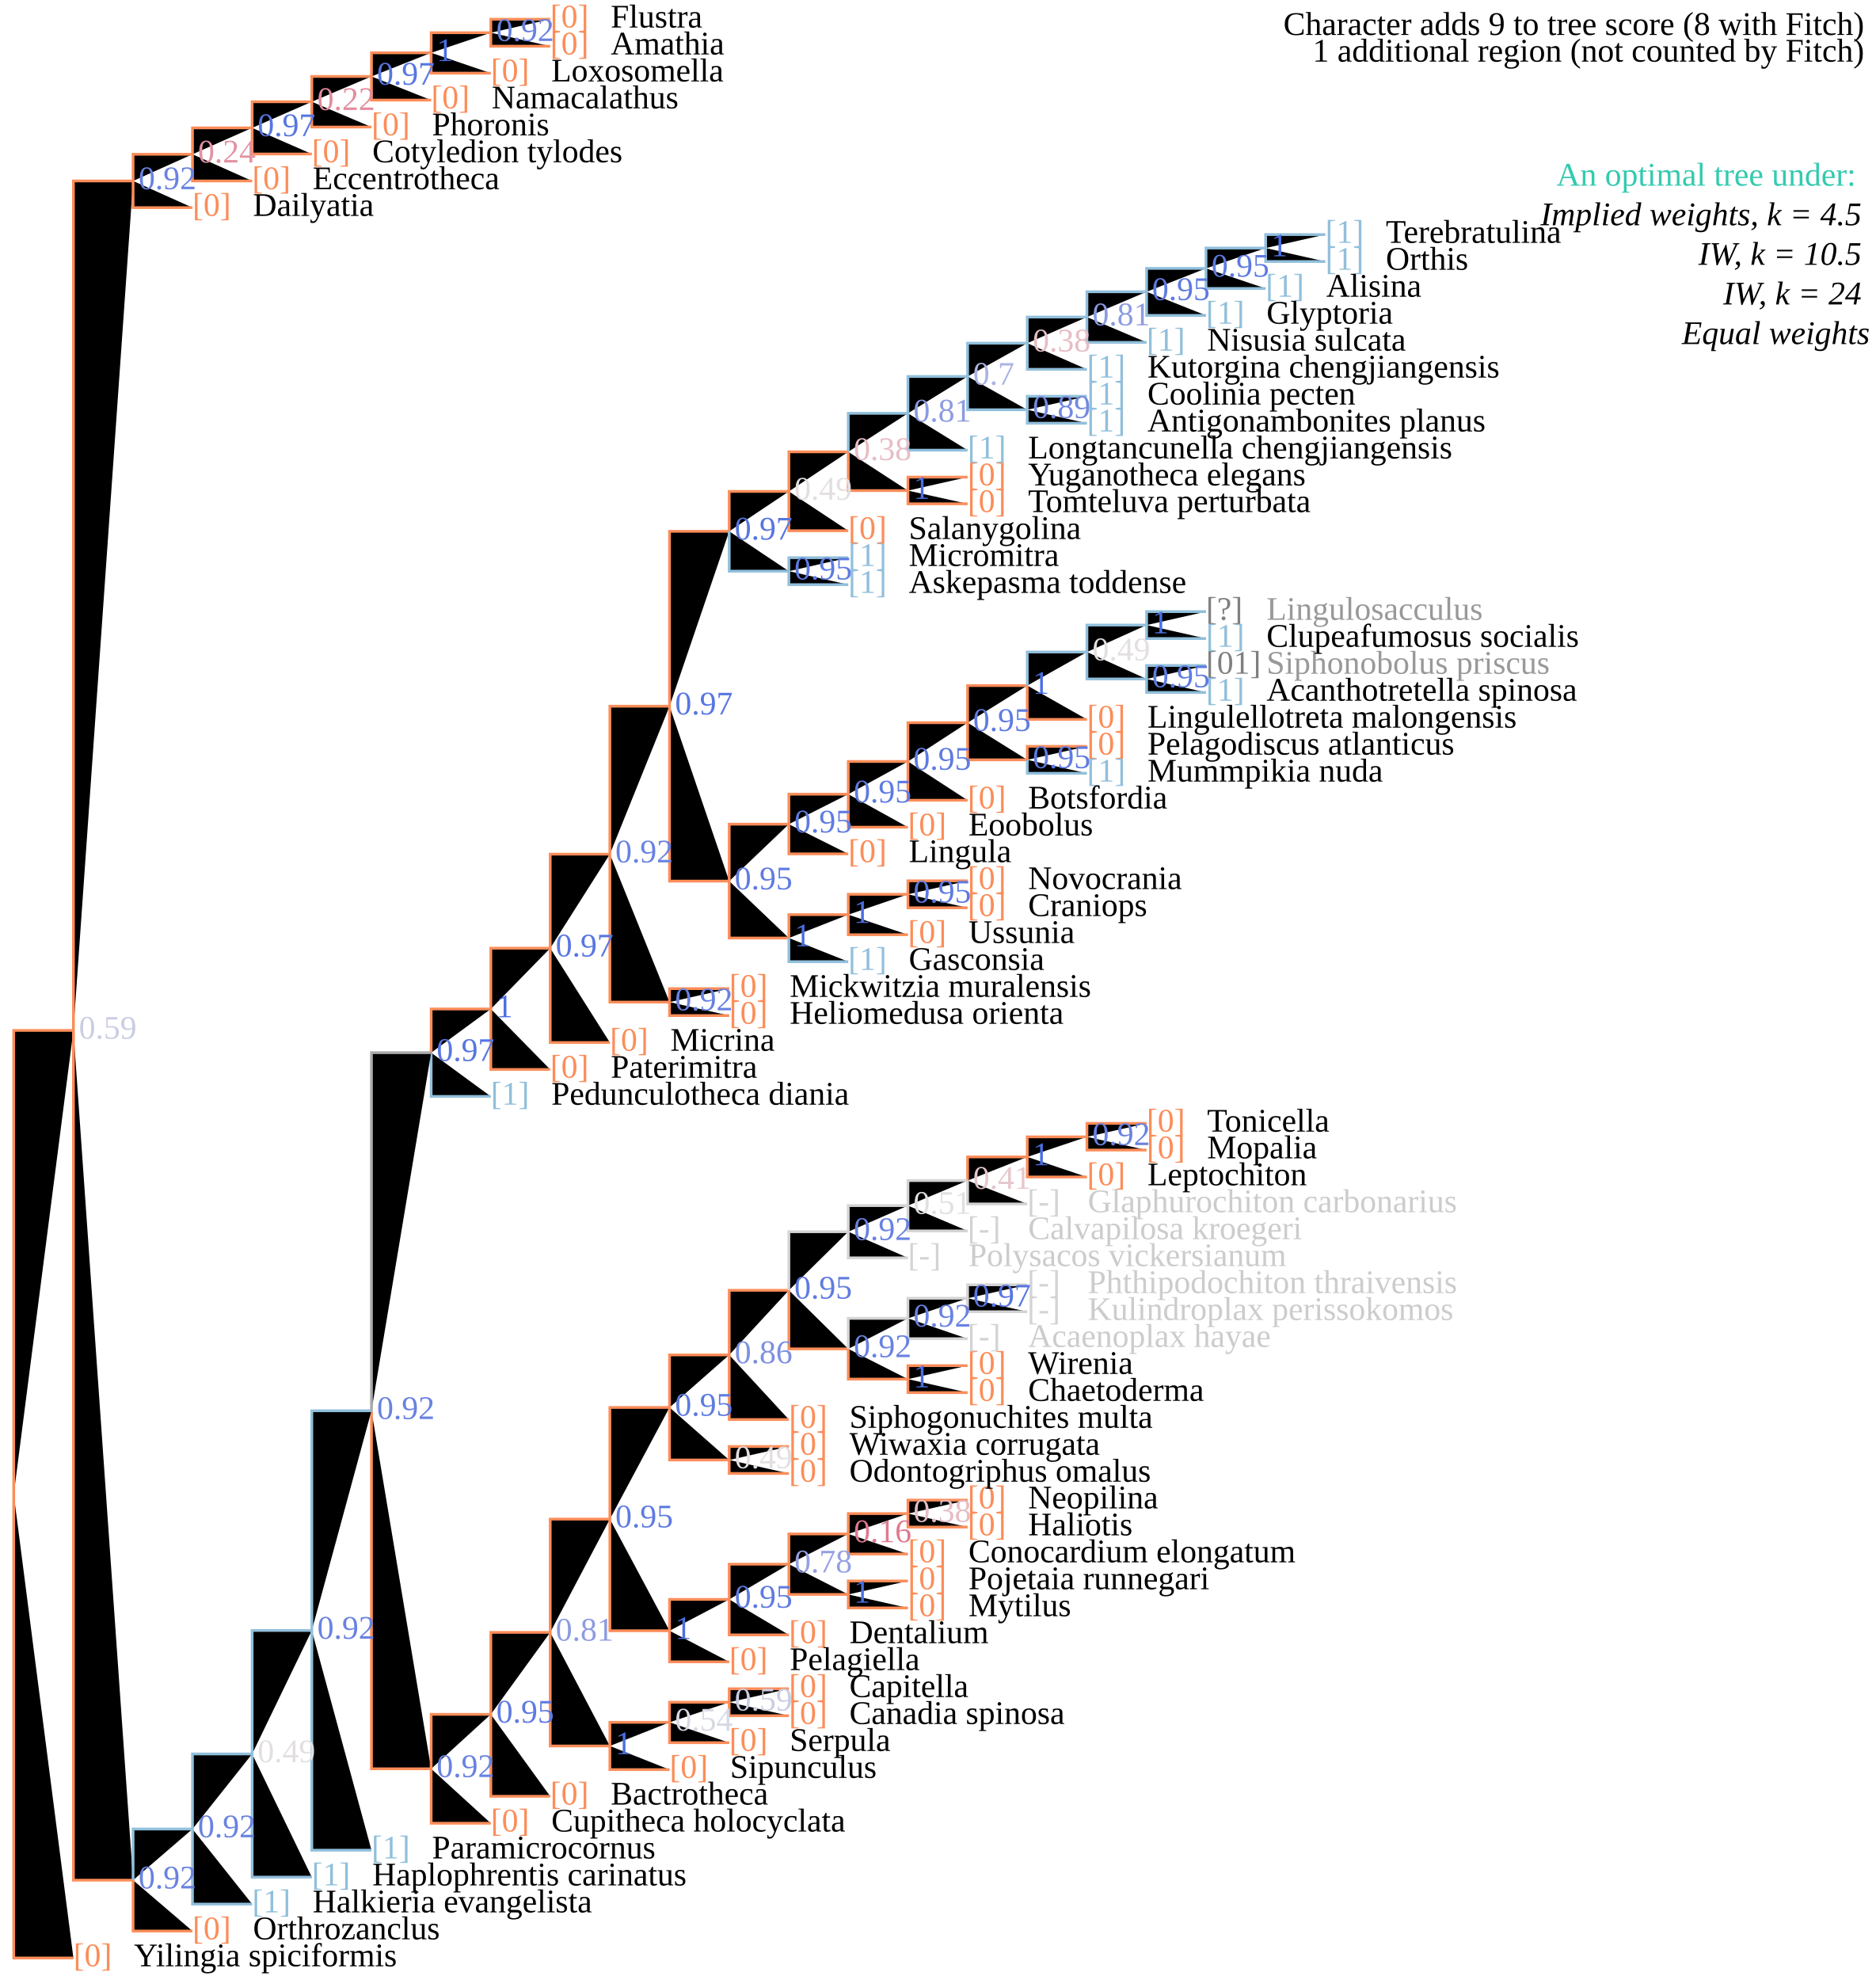
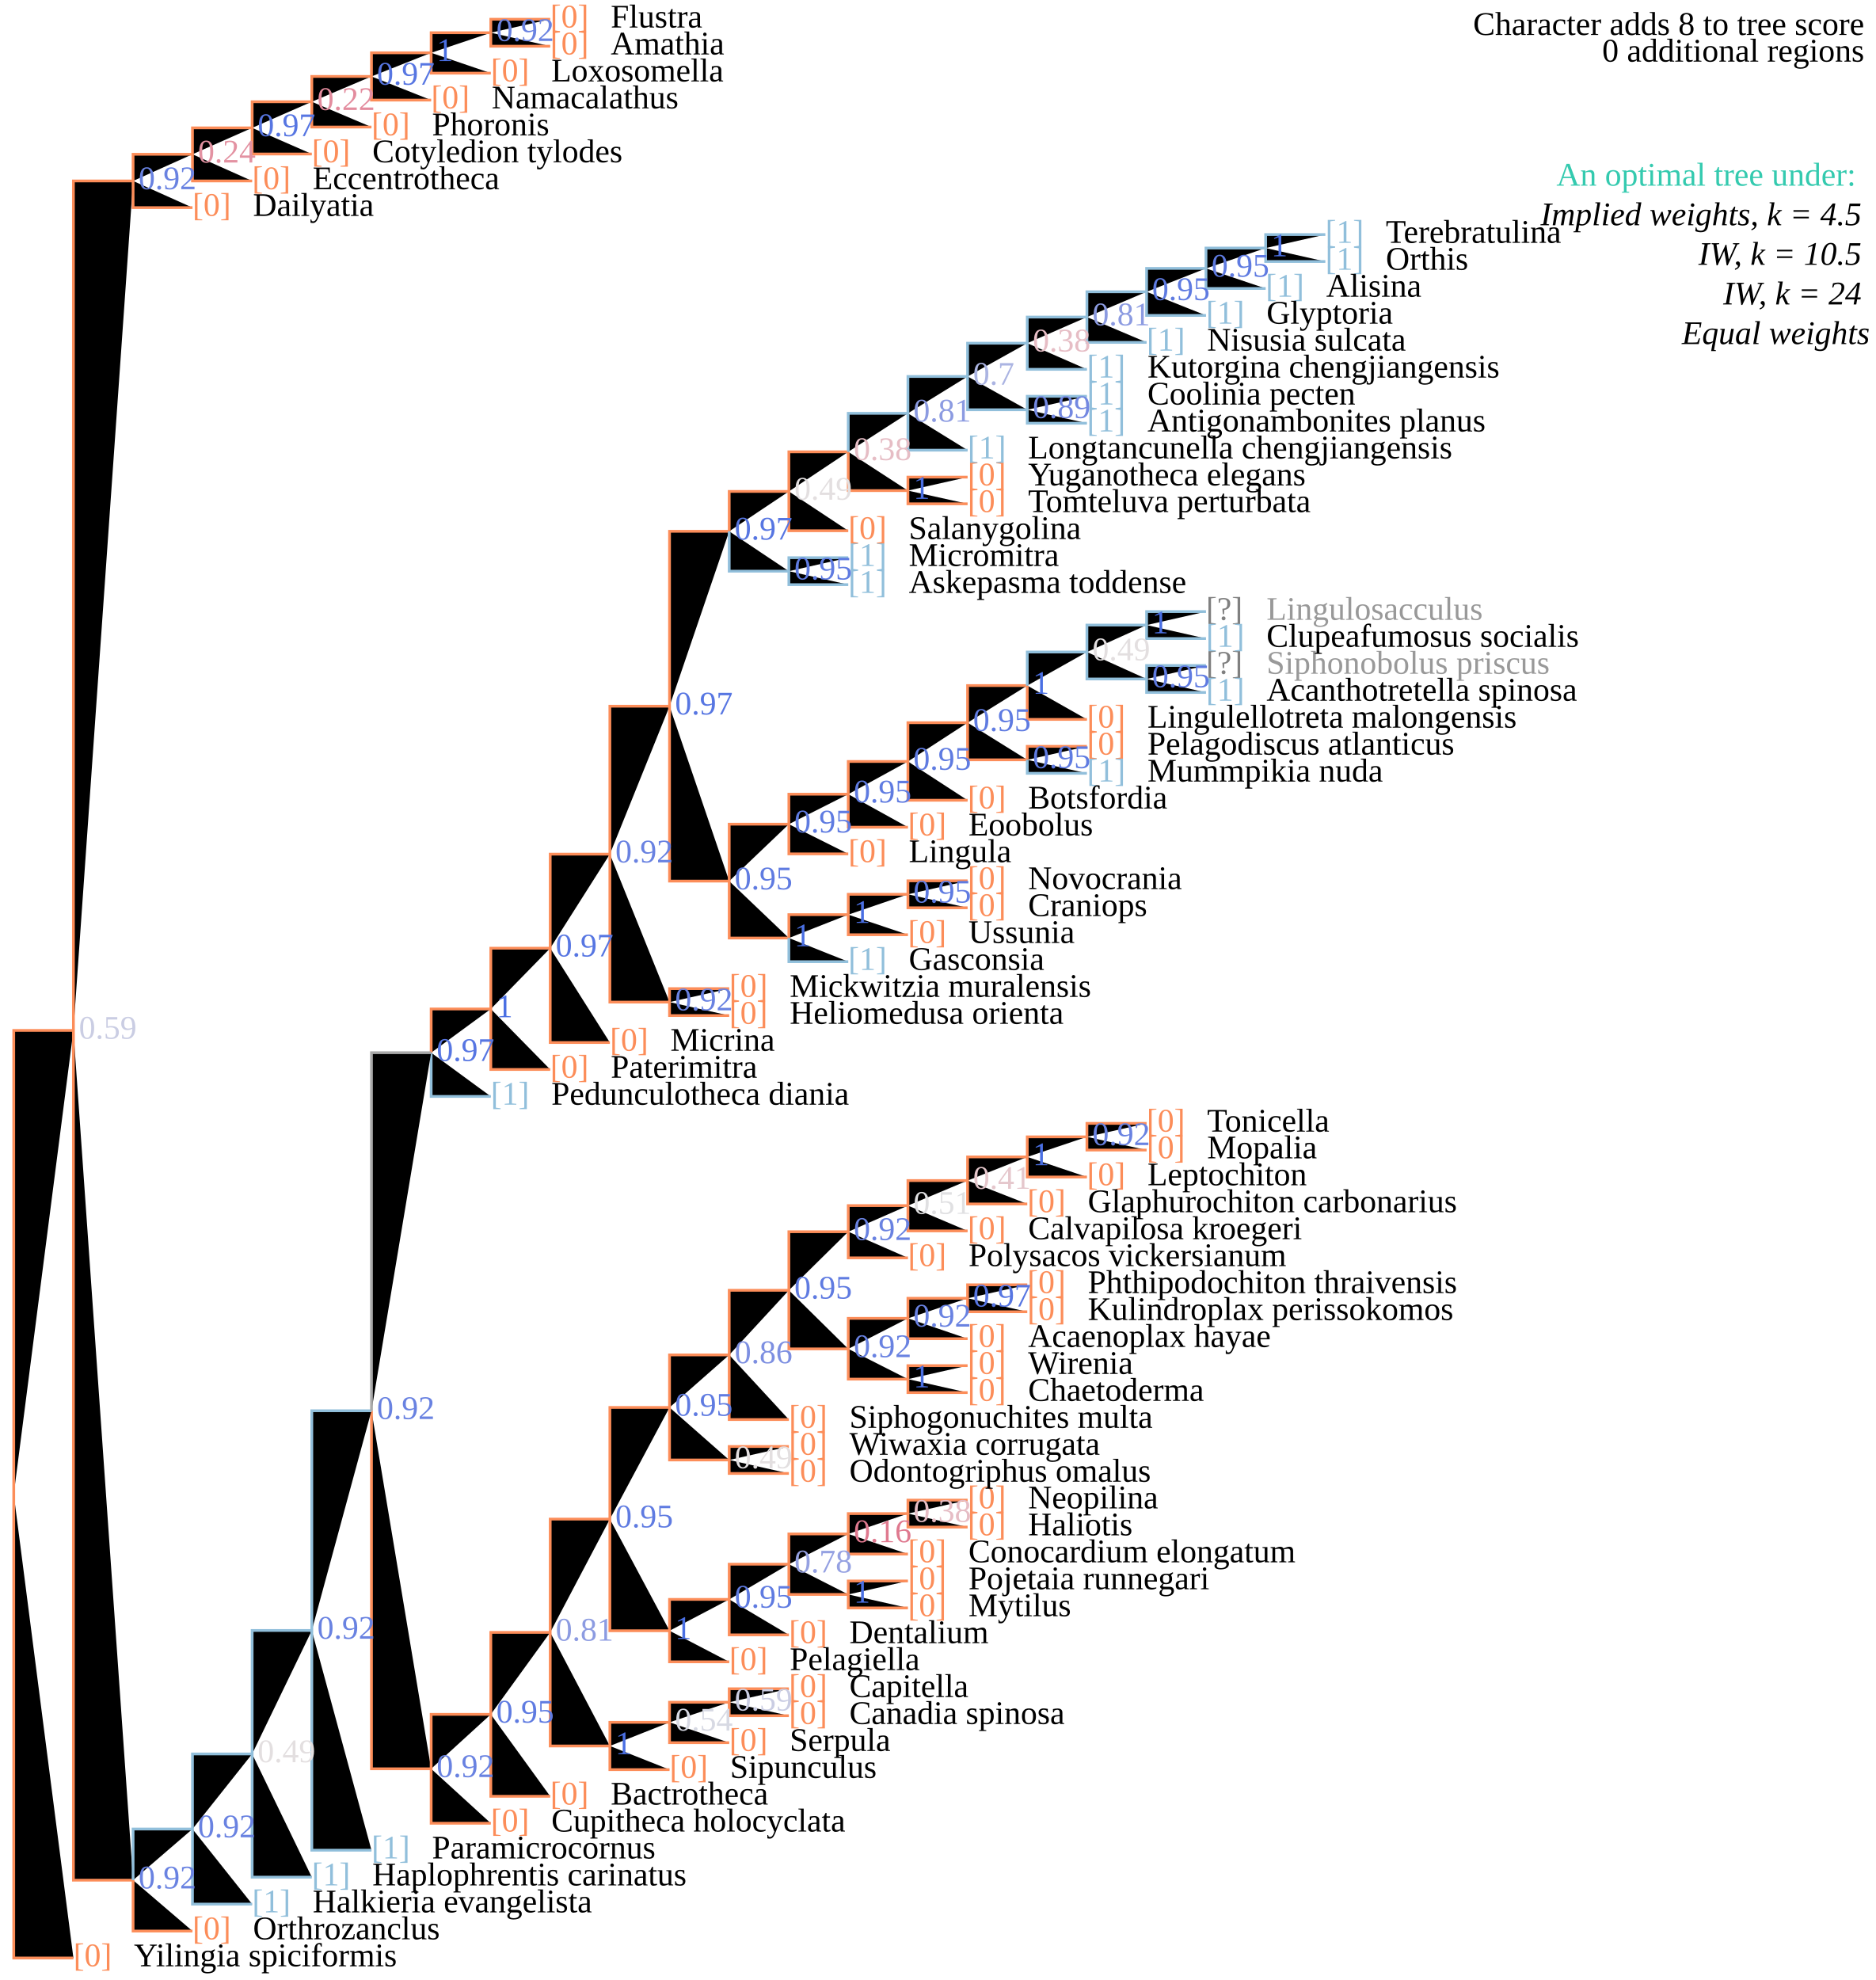
<svg xmlns="http://www.w3.org/2000/svg" version="1.1" viewBox="0 0 682 720" preserveAspectRatio="xMidYMid meet" class="tree" data-char="153">
-   <text x="678" y="12.7" text-anchor="end" class="stepsLabel">Character adds <tspan class="score">9</tspan> to tree score (<tspan class="score fitch">8</tspan> with Fitch)</text>
+   <text x="678" y="12.7" text-anchor="end" class="stepsLabel">Character adds <tspan class="score">8</tspan> to tree score</text>
  <text x="678" y="22.4" text-anchor="end" class="stepsLabel">
-     <tspan class="score">1</tspan> additional region (not counted by Fitch)</text>
+     <tspan class="score">0</tspan> additional regions</text>
  <text x="678" y="32.1" text-anchor="end" class="stepsLabel" />
  <text x="678" y="51.5" text-anchor="end" class="stepsLabel">
    <tspan dy="16" fill="#34caaf">An optimal tree under:</tspan>
    <tspan x="680" style="font-style:italic" class="notThisAn" dy="1.2em">Implied weights, k = 4.5</tspan>
    <tspan x="680" style="font-style:italic" class="notThisAn" dy="1.2em">IW, k = 10.5</tspan>
    <tspan x="680" style="font-style:italic" class="notThisAn" dy="1.2em">IW, k = 24</tspan>
    <tspan x="680" style="font-style:italic" class="thisAn" dy="1.2em">Equal weights</tspan>
  </text>
  <text x="286.9" y="617.1" fill="#fc8d59" class="flag">[0]</text>
  <text x="308.9" y="617.1" fill="#000" class="taxonLabel">Capitella</text>
  <text x="286.9" y="626.9" fill="#fc8d59" class="flag">[0]</text>
  <text x="308.9" y="626.9" fill="#000" class="taxonLabel">Canadia spinosa</text>
  <text x="265.2" y="636.7" fill="#fc8d59" class="flag">[0]</text>
  <text x="287.2" y="636.7" fill="#000" class="taxonLabel">Serpula</text>
  <text x="243.5" y="646.5" fill="#fc8d59" class="flag">[0]</text>
  <text x="265.5" y="646.5" fill="#000" class="taxonLabel">Sipunculus</text>
  <text x="330.2" y="577.9" fill="#fc8d59" class="flag">[0]</text>
  <text x="352.2" y="577.9" fill="#000" class="taxonLabel">Pojetaia runnegari</text>
  <text x="330.2" y="587.7" fill="#fc8d59" class="flag">[0]</text>
  <text x="352.2" y="587.7" fill="#000" class="taxonLabel">Mytilus</text>
  <text x="351.9" y="548.5" fill="#fc8d59" class="flag">[0]</text>
  <text x="373.9" y="548.5" fill="#000" class="taxonLabel">Neopilina</text>
  <text x="351.9" y="558.3" fill="#fc8d59" class="flag">[0]</text>
  <text x="373.9" y="558.3" fill="#000" class="taxonLabel">Haliotis</text>
  <text x="330.2" y="568.1" fill="#fc8d59" class="flag">[0]</text>
  <text x="352.2" y="568.1" fill="#000" class="taxonLabel">Conocardium elongatum</text>
  <text x="286.9" y="597.5" fill="#fc8d59" class="flag">[0]</text>
  <text x="308.9" y="597.5" fill="#000" class="taxonLabel">Dentalium</text>
  <text x="265.2" y="607.3" fill="#fc8d59" class="flag">[0]</text>
  <text x="287.2" y="607.3" fill="#000" class="taxonLabel">Pelagiella</text>
  <text x="286.9" y="529" fill="#fc8d59" class="flag">[0]</text>
  <text x="308.9" y="529" fill="#000" class="taxonLabel">Wiwaxia corrugata</text>
  <text x="286.9" y="538.8" fill="#fc8d59" class="flag">[0]</text>
  <text x="308.9" y="538.8" fill="#000" class="taxonLabel">Odontogriphus omalus</text>
  <text x="351.9" y="499.6" fill="#fc8d59" class="flag">[0]</text>
  <text x="373.9" y="499.6" fill="#000" class="taxonLabel">Wirenia</text>
  <text x="351.9" y="509.4" fill="#fc8d59" class="flag">[0]</text>
  <text x="373.9" y="509.4" fill="#000" class="taxonLabel">Chaetoderma</text>
-   <text x="373.6" y="470.2" fill="lightgrey" class="flag">[-]</text>
-   <text x="395.6" y="470.2" fill="#ccc" class="taxonLabel">Phthipodochiton thraivensis</text>
-   <text x="373.6" y="480" fill="lightgrey" class="flag">[-]</text>
-   <text x="395.6" y="480" fill="#ccc" class="taxonLabel">Kulindroplax perissokomos</text>
-   <text x="351.9" y="489.8" fill="lightgrey" class="flag">[-]</text>
-   <text x="373.9" y="489.8" fill="#ccc" class="taxonLabel">Acaenoplax hayae</text>
+   <text x="373.6" y="470.2" fill="#fc8d59" class="flag">[0]</text>
+   <text x="395.6" y="470.2" fill="#000" class="taxonLabel">Phthipodochiton thraivensis</text>
+   <text x="373.6" y="480" fill="#fc8d59" class="flag">[0]</text>
+   <text x="395.6" y="480" fill="#000" class="taxonLabel">Kulindroplax perissokomos</text>
+   <text x="351.9" y="489.8" fill="#fc8d59" class="flag">[0]</text>
+   <text x="373.9" y="489.8" fill="#000" class="taxonLabel">Acaenoplax hayae</text>
  <text x="417" y="411.5" fill="#fc8d59" class="flag">[0]</text>
  <text x="439" y="411.5" fill="#000" class="taxonLabel">Tonicella</text>
  <text x="417" y="421.2" fill="#fc8d59" class="flag">[0]</text>
  <text x="439" y="421.2" fill="#000" class="taxonLabel">Mopalia</text>
  <text x="395.3" y="431" fill="#fc8d59" class="flag">[0]</text>
  <text x="417.3" y="431" fill="#000" class="taxonLabel">Leptochiton</text>
-   <text x="373.6" y="440.8" fill="lightgrey" class="flag">[-]</text>
-   <text x="395.6" y="440.8" fill="#ccc" class="taxonLabel">Glaphurochiton carbonarius</text>
-   <text x="351.9" y="450.6" fill="lightgrey" class="flag">[-]</text>
-   <text x="373.9" y="450.6" fill="#ccc" class="taxonLabel">Calvapilosa kroegeri</text>
-   <text x="330.2" y="460.4" fill="lightgrey" class="flag">[-]</text>
-   <text x="352.2" y="460.4" fill="#ccc" class="taxonLabel">Polysacos vickersianum</text>
+   <text x="373.6" y="440.8" fill="#fc8d59" class="flag">[0]</text>
+   <text x="395.6" y="440.8" fill="#000" class="taxonLabel">Glaphurochiton carbonarius</text>
+   <text x="351.9" y="450.6" fill="#fc8d59" class="flag">[0]</text>
+   <text x="373.9" y="450.6" fill="#000" class="taxonLabel">Calvapilosa kroegeri</text>
+   <text x="330.2" y="460.4" fill="#fc8d59" class="flag">[0]</text>
+   <text x="352.2" y="460.4" fill="#000" class="taxonLabel">Polysacos vickersianum</text>
  <text x="286.9" y="519.2" fill="#fc8d59" class="flag">[0]</text>
  <text x="308.9" y="519.2" fill="#000" class="taxonLabel">Siphogonuchites multa</text>
  <text x="200.1" y="656.2" fill="#fc8d59" class="flag">[0]</text>
  <text x="222.1" y="656.2" fill="#000" class="taxonLabel">Bactrotheca</text>
  <text x="178.5" y="666" fill="#fc8d59" class="flag">[0]</text>
  <text x="200.5" y="666" fill="#000" class="taxonLabel">Cupitheca holocyclata</text>
  <text x="265.2" y="362.5" fill="#fc8d59" class="flag">[0]</text>
  <text x="287.2" y="362.5" fill="#000" class="taxonLabel">Mickwitzia muralensis</text>
  <text x="265.2" y="372.3" fill="#fc8d59" class="flag">[0]</text>
  <text x="287.2" y="372.3" fill="#000" class="taxonLabel">Heliomedusa orienta</text>
  <text x="351.9" y="323.3" fill="#fc8d59" class="flag">[0]</text>
  <text x="373.9" y="323.3" fill="#000" class="taxonLabel">Novocrania</text>
  <text x="351.9" y="333.1" fill="#fc8d59" class="flag">[0]</text>
  <text x="373.9" y="333.1" fill="#000" class="taxonLabel">Craniops</text>
  <text x="330.2" y="342.9" fill="#fc8d59" class="flag">[0]</text>
  <text x="352.2" y="342.9" fill="#000" class="taxonLabel">Ussunia</text>
  <text x="308.5" y="352.7" fill="#91bfdb" class="flag">[1]</text>
  <text x="330.5" y="352.7" fill="#000" class="taxonLabel">Gasconsia</text>
  <text x="395.3" y="274.4" fill="#fc8d59" class="flag">[0]</text>
  <text x="417.3" y="274.4" fill="#000" class="taxonLabel">Pelagodiscus atlanticus</text>
  <text x="395.3" y="284.2" fill="#91bfdb" class="flag">[1]</text>
  <text x="417.3" y="284.2" fill="#000" class="taxonLabel">Mummpikia nuda</text>
-   <text x="438.6" y="245" fill="grey" class="flag">[01]</text>
+   <text x="438.6" y="245" fill="grey" class="flag">[?]</text>
  <text x="460.6" y="245" fill="#999" class="taxonLabel">Siphonobolus priscus</text>
  <text x="438.6" y="254.8" fill="#91bfdb" class="flag">[1]</text>
  <text x="460.6" y="254.8" fill="#000" class="taxonLabel">Acanthotretella spinosa</text>
  <text x="438.6" y="225.4" fill="grey" class="flag">[?]</text>
  <text x="460.6" y="225.4" fill="#999" class="taxonLabel">Lingulosacculus</text>
  <text x="438.6" y="235.2" fill="#91bfdb" class="flag">[1]</text>
  <text x="460.6" y="235.2" fill="#000" class="taxonLabel">Clupeafumosus socialis</text>
  <text x="395.3" y="264.6" fill="#fc8d59" class="flag">[0]</text>
  <text x="417.3" y="264.6" fill="#000" class="taxonLabel">Lingulellotreta malongensis</text>
  <text x="351.9" y="294" fill="#fc8d59" class="flag">[0]</text>
  <text x="373.9" y="294" fill="#000" class="taxonLabel">Botsfordia</text>
  <text x="330.2" y="303.8" fill="#fc8d59" class="flag">[0]</text>
  <text x="352.2" y="303.8" fill="#000" class="taxonLabel">Eoobolus</text>
  <text x="308.5" y="313.5" fill="#fc8d59" class="flag">[0]</text>
  <text x="330.5" y="313.5" fill="#000" class="taxonLabel">Lingula</text>
  <text x="308.5" y="205.8" fill="#91bfdb" class="flag">[1]</text>
  <text x="330.5" y="205.8" fill="#000" class="taxonLabel">Micromitra</text>
  <text x="308.5" y="215.6" fill="#91bfdb" class="flag">[1]</text>
  <text x="330.5" y="215.6" fill="#000" class="taxonLabel">Askepasma toddense</text>
  <text x="351.9" y="176.5" fill="#fc8d59" class="flag">[0]</text>
  <text x="373.9" y="176.5" fill="#000" class="taxonLabel">Yuganotheca elegans</text>
  <text x="351.9" y="186.2" fill="#fc8d59" class="flag">[0]</text>
  <text x="373.9" y="186.2" fill="#000" class="taxonLabel">Tomteluva perturbata</text>
  <text x="395.3" y="147.1" fill="#91bfdb" class="flag">[1]</text>
  <text x="417.3" y="147.1" fill="#000" class="taxonLabel">Coolinia pecten</text>
  <text x="395.3" y="156.9" fill="#91bfdb" class="flag">[1]</text>
  <text x="417.3" y="156.9" fill="#000" class="taxonLabel">Antigonambonites planus</text>
  <text x="482" y="88.3" fill="#91bfdb" class="flag">[1]</text>
  <text x="504" y="88.3" fill="#000" class="taxonLabel">Terebratulina</text>
  <text x="482" y="98.1" fill="#91bfdb" class="flag">[1]</text>
  <text x="504" y="98.1" fill="#000" class="taxonLabel">Orthis</text>
  <text x="460.3" y="107.9" fill="#91bfdb" class="flag">[1]</text>
  <text x="482.3" y="107.9" fill="#000" class="taxonLabel">Alisina</text>
  <text x="438.6" y="117.7" fill="#91bfdb" class="flag">[1]</text>
  <text x="460.6" y="117.7" fill="#000" class="taxonLabel">Glyptoria</text>
  <text x="417" y="127.5" fill="#91bfdb" class="flag">[1]</text>
  <text x="439" y="127.5" fill="#000" class="taxonLabel">Nisusia sulcata</text>
  <text x="395.3" y="137.3" fill="#91bfdb" class="flag">[1]</text>
  <text x="417.3" y="137.3" fill="#000" class="taxonLabel">Kutorgina chengjiangensis</text>
  <text x="351.9" y="166.7" fill="#91bfdb" class="flag">[1]</text>
  <text x="373.9" y="166.7" fill="#000" class="taxonLabel">Longtancunella chengjiangensis</text>
  <text x="308.5" y="196" fill="#fc8d59" class="flag">[0]</text>
  <text x="330.5" y="196" fill="#000" class="taxonLabel">Salanygolina</text>
  <text x="221.8" y="382.1" fill="#fc8d59" class="flag">[0]</text>
  <text x="243.8" y="382.1" fill="#000" class="taxonLabel">Micrina</text>
  <text x="200.1" y="391.9" fill="#fc8d59" class="flag">[0]</text>
  <text x="222.1" y="391.9" fill="#000" class="taxonLabel">Paterimitra</text>
  <text x="178.5" y="401.7" fill="#91bfdb" class="flag">[1]</text>
  <text x="200.5" y="401.7" fill="#000" class="taxonLabel">Pedunculotheca diania</text>
  <text x="135.1" y="675.8" fill="#91bfdb" class="flag">[1]</text>
  <text x="157.1" y="675.8" fill="#000" class="taxonLabel">Paramicrocornus</text>
  <text x="113.4" y="685.6" fill="#91bfdb" class="flag">[1]</text>
  <text x="135.4" y="685.6" fill="#000" class="taxonLabel">Haplophrentis carinatus</text>
  <text x="91.7" y="695.4" fill="#91bfdb" class="flag">[1]</text>
  <text x="113.7" y="695.4" fill="#000" class="taxonLabel">Halkieria evangelista</text>
  <text x="70" y="705.2" fill="#fc8d59" class="flag">[0]</text>
  <text x="92" y="705.2" fill="#000" class="taxonLabel">Orthrozanclus</text>
  <text x="200.1" y="10" fill="#fc8d59" class="flag">[0]</text>
  <text x="222.1" y="10" fill="#000" class="taxonLabel">Flustra</text>
  <text x="200.1" y="19.8" fill="#fc8d59" class="flag">[0]</text>
  <text x="222.1" y="19.8" fill="#000" class="taxonLabel">Amathia</text>
  <text x="178.5" y="29.6" fill="#fc8d59" class="flag">[0]</text>
  <text x="200.5" y="29.6" fill="#000" class="taxonLabel">Loxosomella</text>
  <text x="156.8" y="39.4" fill="#fc8d59" class="flag">[0]</text>
  <text x="178.8" y="39.4" fill="#000" class="taxonLabel">Namacalathus</text>
  <text x="135.1" y="49.2" fill="#fc8d59" class="flag">[0]</text>
  <text x="157.1" y="49.2" fill="#000" class="taxonLabel">Phoronis</text>
  <text x="113.4" y="59" fill="#fc8d59" class="flag">[0]</text>
  <text x="135.4" y="59" fill="#000" class="taxonLabel">Cotyledion tylodes</text>
  <text x="91.7" y="68.8" fill="#fc8d59" class="flag">[0]</text>
  <text x="113.7" y="68.8" fill="#000" class="taxonLabel">Eccentrotheca</text>
  <text x="70" y="78.5" fill="#fc8d59" class="flag">[0]</text>
  <text x="92" y="78.5" fill="#000" class="taxonLabel">Dailyatia</text>
  <text x="26.7" y="715" fill="#fc8d59" class="flag">[0]</text>
  <text x="48.7" y="715" fill="#000" class="taxonLabel">Yilingia spiciformis</text>
-   <path d="M5,543.4V374.7H26.7M26.7,374.7V65.8H48.4M48.4,65.8V56.1H70M70,56.1V46.5H91.7M91.7,46.5V37H113.4M113.4,37V27.8H135.1M135.1,27.8V19.2H156.8M156.8,19.2V11.9H178.5M178.5,11.9V7H200.1M178.5,11.9V16.8H200.1M156.8,19.2V26.6H178.5M135.1,27.8V36.4H156.8M113.4,37V46.2H135.1M91.7,46.5V56H113.4M70,56.1V65.8H91.7M48.4,65.8V75.5H70M26.7,374.7V683.7H48.4M156.8,382.8V366.9H178.5M178.5,366.9V344.8H200.1M200.1,344.8V310.6H221.8M221.8,310.6V256.8H243.5M243.5,256.8V193.2H265.2M265.2,193.2V178.7H286.9M286.9,178.7V164.3H308.5M308.5,164.3V178.4H330.2M330.2,178.4V173.5H351.9M330.2,178.4V183.2H351.9M286.9,178.7V193H308.5M243.5,256.8V320.4H265.2M265.2,320.4V299.7H286.9M286.9,299.7V288.8H308.5M308.5,288.8V276.9H330.2M330.2,276.9V262.8H351.9M351.9,262.8V249.3H373.6M373.6,249.3V261.6H395.3M351.9,262.8V276.3H373.6M373.6,276.3V271.4H395.3M330.2,276.9V291H351.9M308.5,288.8V300.8H330.2M286.9,299.7V310.5H308.5M265.2,320.4V341.1H286.9M286.9,341.1V332.6H308.5M308.5,332.6V325.2H330.2M330.2,325.2V320.3H351.9M330.2,325.2V330.1H351.9M308.5,332.6V339.9H330.2M221.8,310.6V364.4H243.5M243.5,364.4V359.5H265.2M243.5,364.4V369.3H265.2M200.1,344.8V379.1H221.8M178.5,366.9V388.9H200.1M135.1,513V643.2H156.8M156.8,643.2V623.4H178.5M178.5,623.4V593.6H200.1M200.1,593.6V552.4H221.8M221.8,552.4V511.8H243.5M243.5,511.8V492.7H265.2M265.2,492.7V469.2H286.9M351.9,429.3V420.7H373.6M373.6,420.7V413.4H395.3M395.3,413.4V408.5H417M395.3,413.4V418.2H417M373.6,420.7V428H395.3M286.9,469.2V490.5H308.5M308.5,490.5V501.5H330.2M330.2,501.5V496.6H351.9M330.2,501.5V506.4H351.9M265.2,492.7V516.2H286.9M243.5,511.8V530.9H265.2M265.2,530.9V526H286.9M265.2,530.9V535.8H286.9M221.8,552.4V593H243.5M243.5,593V581.6H265.2M265.2,581.6V568.8H286.9M286.9,568.8V557.8H308.5M308.5,557.8V550.4H330.2M330.2,550.4V545.5H351.9M330.2,550.4V555.3H351.9M308.5,557.8V565.1H330.2M286.9,568.8V579.8H308.5M308.5,579.8V574.9H330.2M308.5,579.8V584.7H330.2M265.2,581.6V594.5H286.9M243.5,593V604.3H265.2M200.1,593.6V634.9H221.8M221.8,634.9V626.3H243.5M243.5,626.3V619H265.2M265.2,619V614.1H286.9M265.2,619V623.9H286.9M243.5,626.3V633.7H265.2M221.8,634.9V643.5H243.5M178.5,623.4V653.2H200.1M156.8,643.2V663H178.5M48.4,683.7V702.2H70M5,543.4V712H26.7" stroke="#fc8d59" />
+   <path d="M5,543.4V374.7H26.7M26.7,374.7V65.8H48.4M48.4,65.8V56.1H70M70,56.1V46.5H91.7M91.7,46.5V37H113.4M113.4,37V27.8H135.1M135.1,27.8V19.2H156.8M156.8,19.2V11.9H178.5M178.5,11.9V7H200.1M178.5,11.9V16.8H200.1M156.8,19.2V26.6H178.5M135.1,27.8V36.4H156.8M113.4,37V46.2H135.1M91.7,46.5V56H113.4M70,56.1V65.8H91.7M48.4,65.8V75.5H70M26.7,374.7V683.7H48.4M156.8,382.8V366.9H178.5M178.5,366.9V344.8H200.1M200.1,344.8V310.6H221.8M221.8,310.6V256.8H243.5M243.5,256.8V193.2H265.2M265.2,193.2V178.7H286.9M286.9,178.7V164.3H308.5M308.5,164.3V178.4H330.2M330.2,178.4V173.5H351.9M330.2,178.4V183.2H351.9M286.9,178.7V193H308.5M243.5,256.8V320.4H265.2M265.2,320.4V299.7H286.9M286.9,299.7V288.8H308.5M308.5,288.8V276.9H330.2M330.2,276.9V262.8H351.9M351.9,262.8V249.3H373.6M373.6,249.3V261.6H395.3M351.9,262.8V276.3H373.6M373.6,276.3V271.4H395.3M330.2,276.9V291H351.9M308.5,288.8V300.8H330.2M286.9,299.7V310.5H308.5M265.2,320.4V341.1H286.9M286.9,341.1V332.6H308.5M308.5,332.6V325.2H330.2M330.2,325.2V320.3H351.9M330.2,325.2V330.1H351.9M308.5,332.6V339.9H330.2M221.8,310.6V364.4H243.5M243.5,364.4V359.5H265.2M243.5,364.4V369.3H265.2M200.1,344.8V379.1H221.8M178.5,366.9V388.9H200.1M135.1,513V643.2H156.8M156.8,643.2V623.4H178.5M178.5,623.4V593.6H200.1M200.1,593.6V552.4H221.8M221.8,552.4V511.8H243.5M243.5,511.8V492.7H265.2M265.2,492.7V469.2H286.9M286.9,469.2V447.9H308.5M308.5,447.9V438.4H330.2M330.2,438.4V429.3H351.9M351.9,429.3V420.7H373.6M373.6,420.7V413.4H395.3M395.3,413.4V408.5H417M395.3,413.4V418.2H417M373.6,420.7V428H395.3M351.9,429.3V437.8H373.6M330.2,438.4V447.6H351.9M308.5,447.9V457.4H330.2M286.9,469.2V490.5H308.5M308.5,490.5V479.4H330.2M330.2,479.4V472.1H351.9M351.9,472.1V467.2H373.6M351.9,472.1V477H373.6M330.2,479.4V486.8H351.9M308.5,490.5V501.5H330.2M330.2,501.5V496.6H351.9M330.2,501.5V506.4H351.9M265.2,492.7V516.2H286.9M243.5,511.8V530.9H265.2M265.2,530.9V526H286.9M265.2,530.9V535.8H286.9M221.8,552.4V593H243.5M243.5,593V581.6H265.2M265.2,581.6V568.8H286.9M286.9,568.8V557.8H308.5M308.5,557.8V550.4H330.2M330.2,550.4V545.5H351.9M330.2,550.4V555.3H351.9M308.5,557.8V565.1H330.2M286.9,568.8V579.8H308.5M308.5,579.8V574.9H330.2M308.5,579.8V584.7H330.2M265.2,581.6V594.5H286.9M243.5,593V604.3H265.2M200.1,593.6V634.9H221.8M221.8,634.9V626.3H243.5M243.5,626.3V619H265.2M265.2,619V614.1H286.9M265.2,619V623.9H286.9M243.5,626.3V633.7H265.2M221.8,634.9V643.5H243.5M178.5,623.4V653.2H200.1M156.8,643.2V663H178.5M48.4,683.7V702.2H70M5,543.4V712H26.7" stroke="#fc8d59" />
  <path d="M48.4,683.7V665.1H70M70,665.1V637.8H91.7M91.7,637.8V592.9H113.4M113.4,592.9V513H135.1M308.5,164.3V150.3H330.2M330.2,150.3V136.9H351.9M351.9,136.9V124.8H373.6M373.6,124.8V115.3H395.3M395.3,115.3V106.1H417M417,106.1V97.6H438.6M438.6,97.6V90.2H460.3M460.3,90.2V85.3H482M460.3,90.2V95.1H482M438.6,97.6V104.9H460.3M417,106.1V114.7H438.6M395.3,115.3V124.5H417M373.6,124.8V134.3H395.3M351.9,136.9V149H373.6M373.6,149V144.1H395.3M373.6,149V153.9H395.3M330.2,150.3V163.7H351.9M265.2,193.2V207.7H286.9M286.9,207.7V202.8H308.5M286.9,207.7V212.6H308.5M373.6,249.3V237.1H395.3M395.3,237.1V227.3H417M417,227.3V222.4H438.6M417,227.3V232.2H438.6M395.3,237.1V246.9H417M417,246.9V242H438.6M417,246.9V251.8H438.6M373.6,276.3V281.2H395.3M286.9,341.1V349.7H308.5M156.8,382.8V398.7H178.5M113.4,592.9V672.8H135.1M91.7,637.8V682.6H113.4M70,665.1V692.4H91.7" stroke="#91bfdb" />
  <path d="M135.1,513V382.8H156.8" stroke="darkgrey" />
-   <path d="M286.9,469.2V447.9H308.5M308.5,447.9V438.4H330.2M330.2,438.4V429.3H351.9M351.9,429.3V437.8H373.6M330.2,438.4V447.6H351.9M308.5,447.9V457.4H330.2M308.5,490.5V479.4H330.2M330.2,479.4V472.1H351.9M351.9,472.1V467.2H373.6M351.9,472.1V477H373.6M330.2,479.4V486.8H351.9" stroke="lightgrey" class="inapplicable" />
  <text x="28.7" y="377.7" class="node" fill="#CACDE3">0.59</text>
  <text x="50.4" y="68.8" class="node" fill="#6982E1">0.92</text>
  <text x="72" y="59.1" class="node" fill="#E392A2">0.24</text>
  <text x="93.7" y="49.5" class="node" fill="#5776E2">0.97</text>
  <text x="115.4" y="40" class="node" fill="#E38C9E">0.22</text>
  <text x="137.1" y="30.8" class="node" fill="#5776E2">0.97</text>
  <text x="158.8" y="22.2" class="node" fill="#4A6FE3">1</text>
  <text x="180.5" y="14.9" class="node" fill="#6982E1">0.92</text>
  <text x="50.4" y="686.7" class="node" fill="#6982E1">0.92</text>
  <text x="72" y="668.1" class="node" fill="#6982E1">0.92</text>
  <text x="93.7" y="640.8" class="node" fill="#E3DFE0">0.49</text>
  <text x="115.4" y="595.9" class="node" fill="#6982E1">0.92</text>
  <text x="137.1" y="516" class="node" fill="#6982E1">0.92</text>
  <text x="158.8" y="385.8" class="node" fill="#5776E2">0.97</text>
  <text x="180.5" y="369.9" class="node" fill="#4A6FE3">1</text>
  <text x="202.1" y="347.8" class="node" fill="#5776E2">0.97</text>
  <text x="223.8" y="313.6" class="node" fill="#6982E1">0.92</text>
  <text x="245.5" y="259.8" class="node" fill="#5776E2">0.97</text>
  <text x="267.2" y="196.2" class="node" fill="#5776E2">0.97</text>
  <text x="288.9" y="181.7" class="node" fill="#E3DFE0">0.49</text>
  <text x="310.5" y="167.3" class="node" fill="#E6BDC5">0.38</text>
  <text x="332.2" y="153.3" class="node" fill="#8C9BE1">0.81</text>
  <text x="353.9" y="139.9" class="node" fill="#ABB4E2">0.7</text>
  <text x="375.6" y="127.8" class="node" fill="#E6BDC5">0.38</text>
  <text x="397.3" y="118.3" class="node" fill="#8C9BE1">0.81</text>
  <text x="419" y="109.1" class="node" fill="#5F7BE1">0.95</text>
  <text x="440.6" y="100.6" class="node" fill="#5F7BE1">0.95</text>
  <text x="462.3" y="93.2" class="node" fill="#4A6FE3">1</text>
  <text x="375.6" y="152" class="node" fill="#7388E1">0.89</text>
  <text x="332.2" y="181.4" class="node" fill="#4A6FE3">1</text>
  <text x="288.9" y="210.7" class="node" fill="#5F7BE1">0.95</text>
  <text x="267.2" y="323.4" class="node" fill="#5F7BE1">0.95</text>
  <text x="288.9" y="302.7" class="node" fill="#5F7BE1">0.95</text>
  <text x="310.5" y="291.8" class="node" fill="#5F7BE1">0.95</text>
  <text x="332.2" y="279.9" class="node" fill="#5F7BE1">0.95</text>
  <text x="353.9" y="265.8" class="node" fill="#5F7BE1">0.95</text>
  <text x="375.6" y="252.3" class="node" fill="#4A6FE3">1</text>
  <text x="397.3" y="240.1" class="node" fill="#E3DFE0">0.49</text>
  <text x="419" y="230.3" class="node" fill="#4A6FE3">1</text>
  <text x="419" y="249.9" class="node" fill="#5F7BE1">0.95</text>
  <text x="375.6" y="279.3" class="node" fill="#5F7BE1">0.95</text>
  <text x="288.9" y="344.1" class="node" fill="#4A6FE3">1</text>
  <text x="310.5" y="335.6" class="node" fill="#4A6FE3">1</text>
  <text x="332.2" y="328.2" class="node" fill="#5F7BE1">0.95</text>
  <text x="245.5" y="367.4" class="node" fill="#6982E1">0.92</text>
  <text x="158.8" y="646.2" class="node" fill="#6982E1">0.92</text>
  <text x="180.5" y="626.4" class="node" fill="#5F7BE1">0.95</text>
  <text x="202.1" y="596.6" class="node" fill="#8C9BE1">0.81</text>
  <text x="223.8" y="555.4" class="node" fill="#5F7BE1">0.95</text>
  <text x="245.5" y="514.8" class="node" fill="#5F7BE1">0.95</text>
  <text x="267.2" y="495.7" class="node" fill="#7D8FE1">0.86</text>
  <text x="288.9" y="472.2" class="node" fill="#5F7BE1">0.95</text>
  <text x="310.5" y="450.9" class="node" fill="#6982E1">0.92</text>
  <text x="332.2" y="441.4" class="node" fill="#E0E0E2">0.51</text>
  <text x="353.9" y="432.3" class="node" fill="#E5C7CC">0.41</text>
  <text x="375.6" y="423.7" class="node" fill="#4A6FE3">1</text>
  <text x="397.3" y="416.4" class="node" fill="#6982E1">0.92</text>
  <text x="310.5" y="493.5" class="node" fill="#6982E1">0.92</text>
  <text x="332.2" y="482.4" class="node" fill="#6982E1">0.92</text>
  <text x="353.9" y="475.1" class="node" fill="#5776E2">0.97</text>
  <text x="332.2" y="504.5" class="node" fill="#4A6FE3">1</text>
  <text x="267.2" y="533.9" class="node" fill="#E3DFE0">0.49</text>
  <text x="245.5" y="596" class="node" fill="#4A6FE3">1</text>
  <text x="267.2" y="584.6" class="node" fill="#5F7BE1">0.95</text>
  <text x="288.9" y="571.8" class="node" fill="#95A1E2">0.78</text>
  <text x="310.5" y="560.8" class="node" fill="#DF798F">0.16</text>
  <text x="332.2" y="553.4" class="node" fill="#E6BDC5">0.38</text>
  <text x="310.5" y="582.8" class="node" fill="#4A6FE3">1</text>
  <text x="223.8" y="637.9" class="node" fill="#4A6FE3">1</text>
  <text x="245.5" y="629.3" class="node" fill="#D7D9E3">0.54</text>
  <text x="267.2" y="622" class="node" fill="#CACDE3">0.59</text>
</svg>
